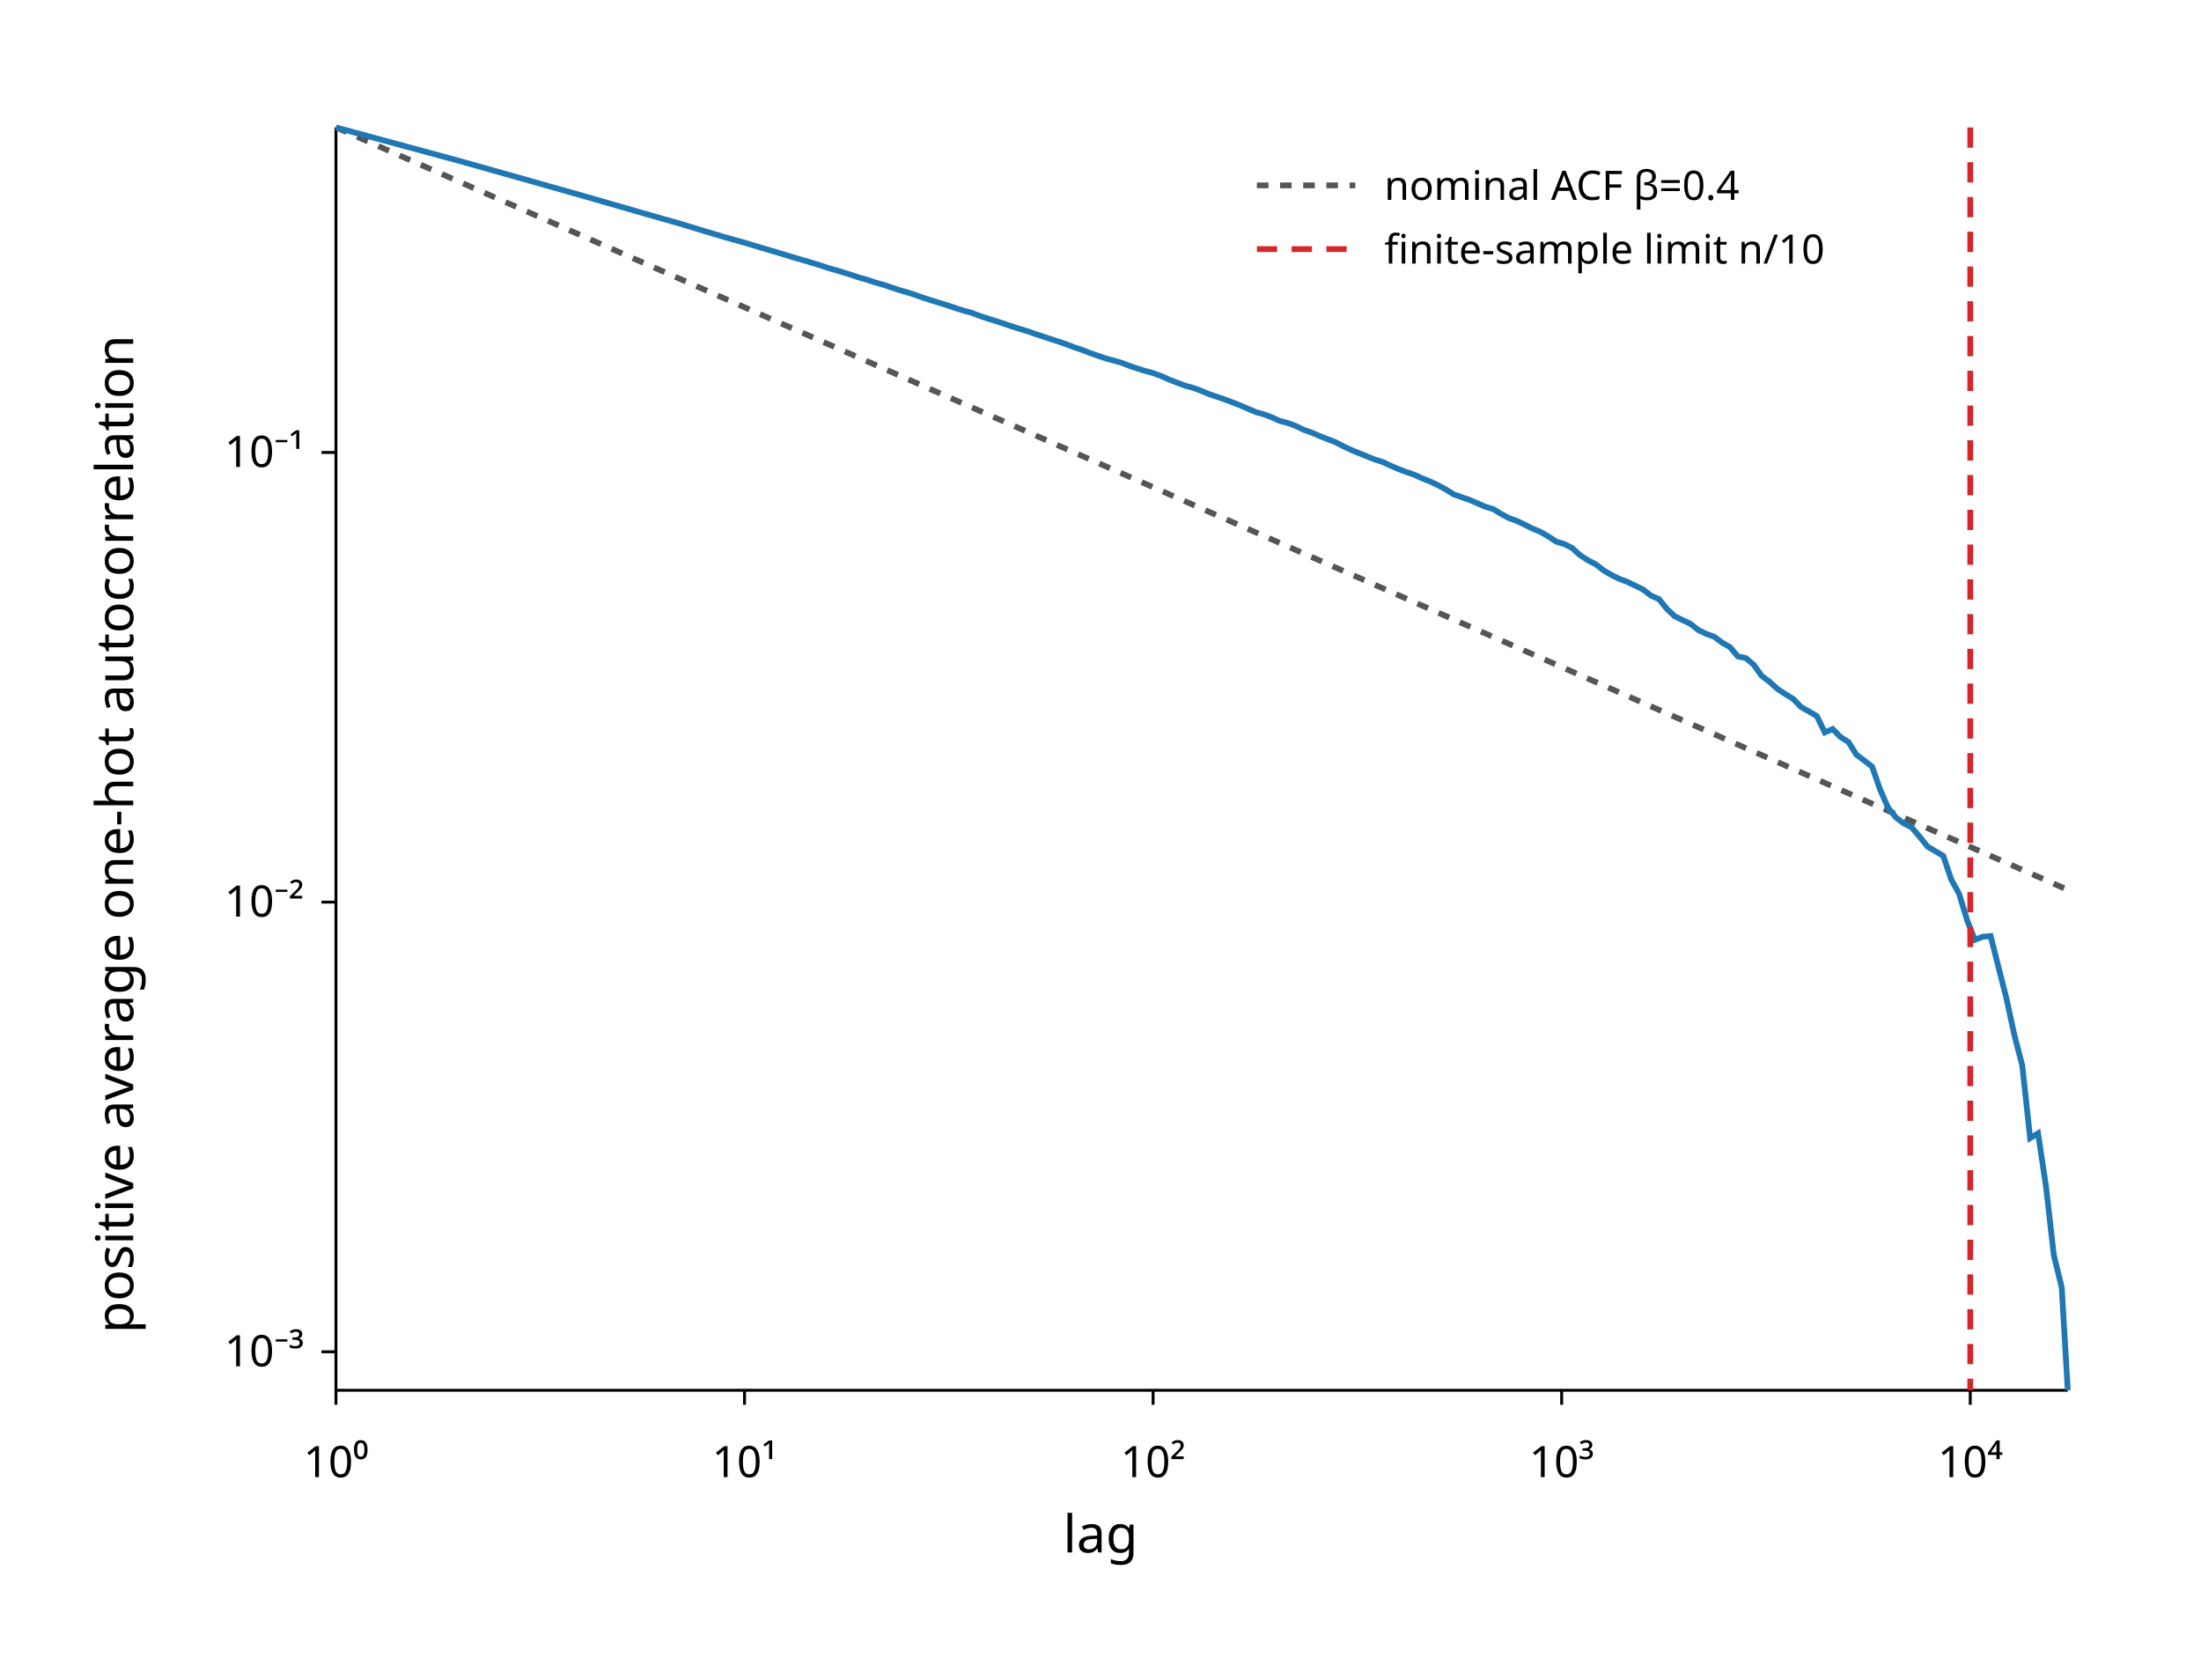
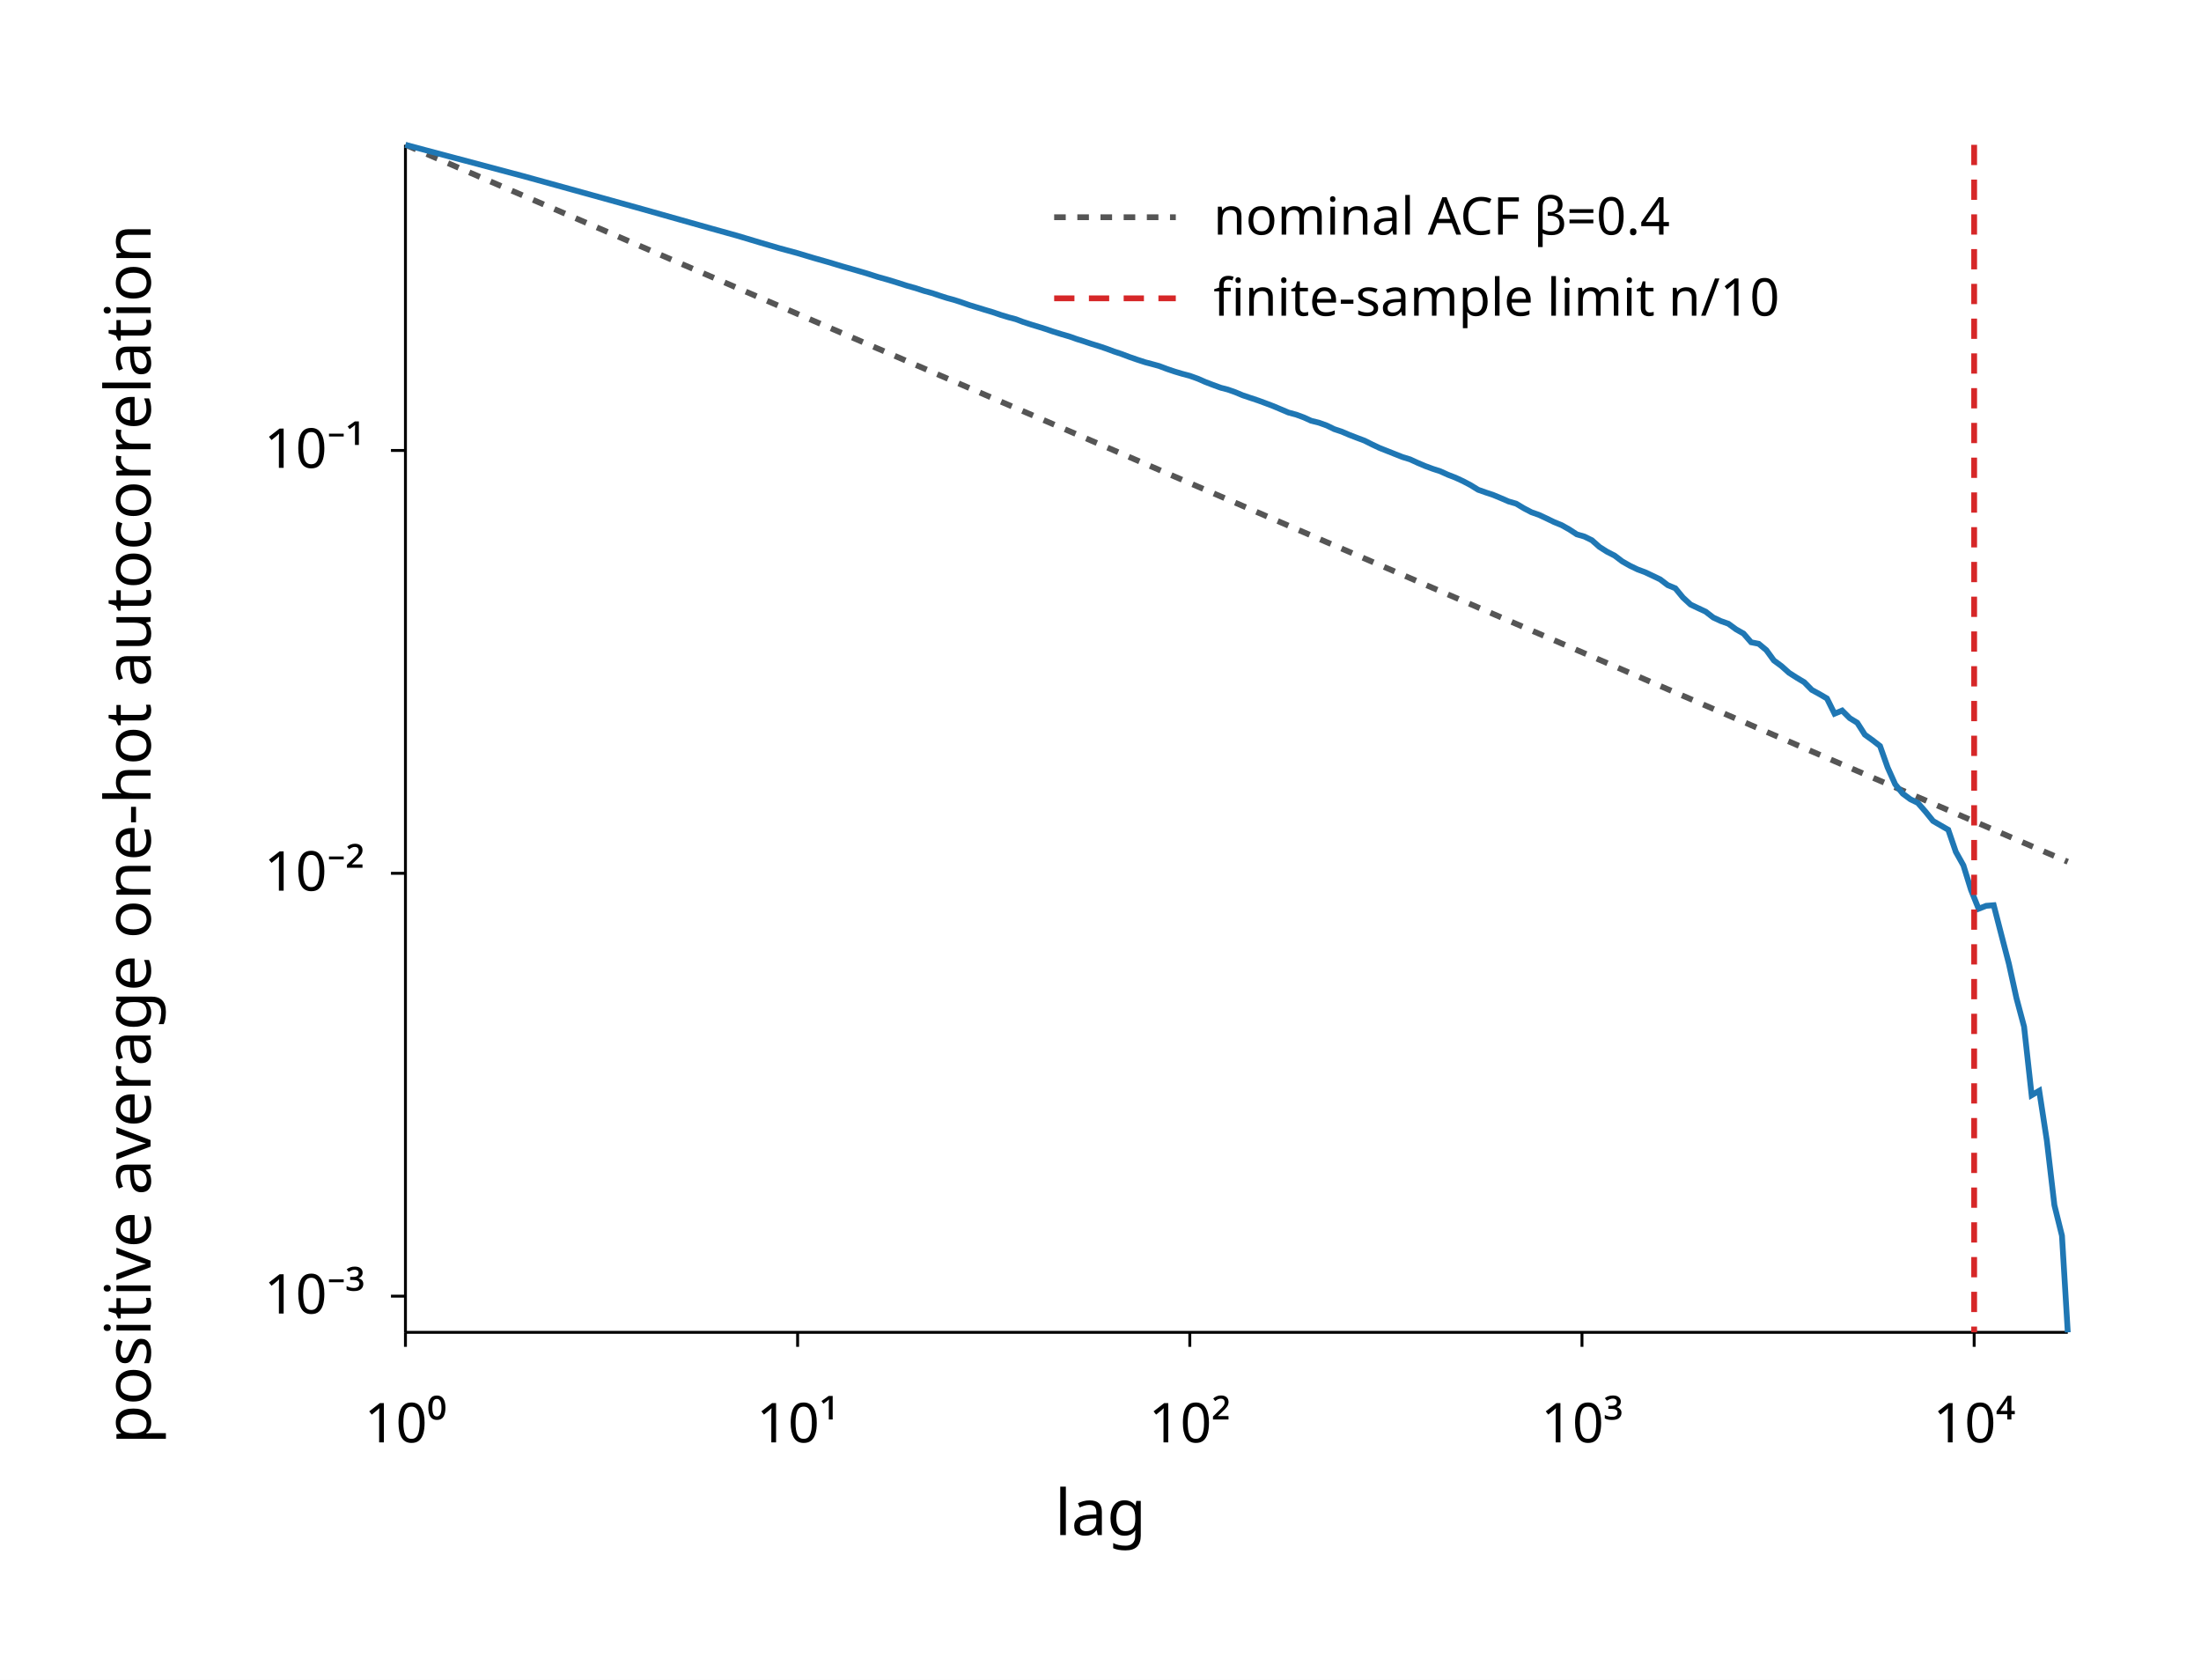
<svg xmlns="http://www.w3.org/2000/svg" width="760" height="580" viewBox="0 0 760 580">
  <rect width="100%" height="100%" fill="white" />
-   <line x1="116" y1="480" x2="714" y2="480" stroke="black" />
-   <line x1="116" y1="44" x2="116" y2="480" stroke="black" />
-   <line x1="116.0" y1="480" x2="116.0" y2="485" stroke="black" />
-   <text x="116.0" y="510" text-anchor="middle" font-family="sans-serif" font-size="15">10⁰</text>
-   <line x1="257.081" y1="480" x2="257.081" y2="485" stroke="black" />
-   <text x="257.081" y="510" text-anchor="middle" font-family="sans-serif" font-size="15">10¹</text>
-   <line x1="398.161" y1="480" x2="398.161" y2="485" stroke="black" />
-   <text x="398.161" y="510" text-anchor="middle" font-family="sans-serif" font-size="15">10²</text>
-   <line x1="539.242" y1="480" x2="539.242" y2="485" stroke="black" />
-   <text x="539.242" y="510" text-anchor="middle" font-family="sans-serif" font-size="15">10³</text>
-   <line x1="680.322" y1="480" x2="680.322" y2="485" stroke="black" />
-   <text x="680.322" y="510" text-anchor="middle" font-family="sans-serif" font-size="15">10⁴</text>
-   <line x1="111" y1="466.717" x2="116" y2="466.717" stroke="black" />
-   <text x="105" y="471.717" text-anchor="end" font-family="sans-serif" font-size="15">10⁻³</text>
-   <line x1="111" y1="311.466" x2="116" y2="311.466" stroke="black" />
-   <text x="105" y="316.466" text-anchor="end" font-family="sans-serif" font-size="15">10⁻²</text>
-   <line x1="111" y1="156.215" x2="116" y2="156.215" stroke="black" />
-   <text x="105" y="161.215" text-anchor="end" font-family="sans-serif" font-size="15">10⁻¹</text>
-   <polyline fill="none" stroke="#555555" stroke-width="2" stroke-dasharray="4 4" points="116.0,44.0 158.47,62.69 183.31,73.63 200.94,81.39 214.61,87.41 225.78,92.32 235.23,96.48 243.41,100.08 250.63,103.26 257.08,106.1 262.92,108.67 268.25,111.02 273.16,113.18 277.7,115.17 281.92,117.04 285.88,118.78 289.59,120.41 293.09,121.95 296.41,123.41 299.55,124.79 302.54,126.11 305.39,127.36 308.11,128.56 310.72,129.71 313.22,130.81 315.63,131.87 319.05,133.38 322.32,134.82 324.39,135.73 327.37,137.04 330.23,138.3 332.95,139.5 335.56,140.65 338.06,141.75 341.24,143.15 344.27,144.48 346.45,145.44 348.55,146.36 351.89,147.83 355.07,149.23 357.5,150.3 359.83,151.33 362.63,152.56 365.83,153.97 368.37,155.09 370.81,156.16 373.62,157.4 376.3,158.58 379.29,159.89 382.14,161.15 384.49,162.18 387.11,163.33 389.97,164.6 392.71,165.8 395.34,166.96 398.15,168.2 401.14,169.51 403.72,170.65 406.45,171.85 409.33,173.12 411.83,174.22 414.47,175.38 417.22,176.59 420.07,177.84 422.8,179.04 425.4,180.19 428.28,181.46 431.03,182.67 433.66,183.83 436.51,185.08 439.23,186.28 441.84,187.43 444.63,188.65 447.43,189.89 450.11,191.07 452.81,192.26 455.51,193.44 458.21,194.63 461.02,195.87 463.81,197.1 466.48,198.27 469.14,199.44 471.86,200.64 474.65,201.87 477.4,203.08 480.11,204.27 482.86,205.48 485.57,206.68 488.23,207.85 490.99,209.06 493.75,210.28 496.46,211.47 499.17,212.66 501.88,213.85 504.63,215.07 507.37,216.27 510.09,217.47 512.84,218.68 515.56,219.88 518.29,221.08 521.04,222.29 523.74,223.48 526.44,224.67 529.17,225.87 531.92,227.08 534.66,228.28 537.37,229.48 540.09,230.67 542.81,231.87 545.55,233.08 548.28,234.28 550.99,235.47 553.74,236.68 556.48,237.89 559.19,239.08 561.92,240.28 564.65,241.48 567.36,242.68 570.09,243.88 572.82,245.08 575.56,246.29 578.29,247.49 581.01,248.69 583.74,249.89 586.46,251.09 589.18,252.28 591.91,253.48 594.65,254.69 597.37,255.89 600.09,257.09 602.82,258.29 605.55,259.49 608.28,260.69 611.0,261.89 613.73,263.09 616.46,264.29 619.19,265.49 621.91,266.69 624.64,267.89 627.37,269.09 630.09,270.29 632.82,271.49 635.54,272.69 638.27,273.89 641.01,275.1 643.73,276.29 646.46,277.5 649.19,278.7 651.92,279.9 654.64,281.1 657.36,282.3 660.09,283.5 662.82,284.7 665.55,285.9 668.27,287.1 671.0,288.3 673.73,289.5 676.46,290.7 679.19,291.9 681.91,293.1 684.64,294.3 687.36,295.5 690.09,296.7 692.82,297.9 695.55,299.1 698.27,300.3 701.0,301.5 703.73,302.7 706.46,303.9 709.18,305.11 711.91,306.31 714.0,307.23" />
-   <line x1="434" y1="64" x2="468" y2="64" stroke="#555555" stroke-width="2" stroke-dasharray="4 4" />
-   <text x="478" y="69" font-family="sans-serif" font-size="14">nominal ACF β=0.4</text>
-   <polyline fill="none" stroke="#1f77b4" stroke-width="2" points="116.0,44.0 158.47,55.52 183.31,62.52 200.94,67.51 214.61,71.45 225.78,74.66 235.23,77.34 243.41,79.84 250.63,81.99 257.08,83.79 262.92,85.56 268.25,87.11 273.16,88.62 277.7,89.94 281.92,91.19 285.88,92.49 289.59,93.56 293.09,94.65 296.41,95.74 299.55,96.63 302.54,97.63 305.39,98.43 308.11,99.35 310.72,100.22 313.22,100.91 315.63,101.68 319.05,102.9 322.32,103.92 324.39,104.58 327.37,105.48 330.23,106.47 332.95,107.32 335.56,108.02 338.06,108.99 341.24,110.04 344.27,110.97 346.45,111.68 348.55,112.42 351.89,113.48 355.07,114.44 357.5,115.32 359.83,116.07 362.63,117.02 365.83,118.04 368.37,118.92 370.81,119.86 373.62,120.8 376.3,121.85 379.29,122.89 382.14,123.84 384.49,124.47 387.11,125.2 389.97,126.3 392.71,127.24 395.34,128.04 398.15,128.8 401.14,129.91 403.72,131.06 406.45,132.13 409.33,133.19 411.83,133.86 414.47,134.8 417.22,135.98 420.07,136.95 422.8,137.88 425.4,138.86 428.28,139.97 431.03,141.16 433.66,142.29 436.51,143.08 439.23,144.11 441.84,145.32 444.63,146.03 447.43,147.06 450.11,148.38 452.81,149.3 455.51,150.48 458.21,151.54 461.02,152.61 463.81,154.04 466.48,155.32 469.14,156.39 471.86,157.5 474.65,158.63 477.4,159.48 480.11,160.76 482.86,161.94 485.57,162.96 488.23,163.85 490.99,165.11 493.75,166.21 496.46,167.49 499.17,168.94 501.88,170.64 504.63,171.64 507.37,172.57 510.09,173.73 512.84,174.94 515.56,175.74 518.29,177.41 521.04,178.88 523.74,179.85 526.44,181.13 529.17,182.49 531.92,183.64 534.66,185.21 537.37,187.01 540.09,187.81 542.81,189.17 545.55,191.65 548.28,193.41 550.99,194.82 553.74,196.95 556.48,198.54 559.19,199.88 561.92,200.9 564.65,202.21 567.36,203.54 570.09,205.66 572.82,206.82 575.56,210.2 578.29,212.79 581.01,214.1 583.74,215.4 586.46,217.55 589.18,218.85 591.91,219.84 594.65,221.88 597.37,223.45 600.09,226.64 602.82,227.19 605.55,229.5 608.28,233.32 611.0,235.36 613.73,237.85 616.46,239.63 619.19,241.3 621.91,244.12 624.64,245.64 627.37,247.27 630.09,252.87 632.82,251.71 635.54,254.48 638.27,256.19 641.01,260.57 643.73,262.57 646.46,264.72 649.19,272.59 651.92,278.8 654.64,282.22 657.36,284.28 660.09,285.64 662.82,288.84 665.55,292.26 668.27,293.89 671.0,295.49 673.73,303.58 676.46,308.56 679.19,317.54 681.91,324.48 684.64,323.41 687.36,323.18 690.09,333.99 692.82,344.69 695.55,357.34 698.27,367.77 701.0,392.93 703.73,391.31 706.46,409.5 709.18,433.31 711.91,444.52 714.0,480.0" />
-   <line x1="680.32" y1="44" x2="680.32" y2="480" stroke="#d62728" stroke-width="2" stroke-dasharray="7 5" />
-   <line x1="434" y1="86" x2="468" y2="86" stroke="#d62728" stroke-width="2" stroke-dasharray="7 5" />
-   <text x="478" y="91" font-family="sans-serif" font-size="14">finite-sample limit n/10</text>
-   <text x="380.0" y="536" text-anchor="middle" font-family="sans-serif" font-size="18">lag</text>
-   <text x="46" y="288.0" transform="rotate(-90 46 288.0)" text-anchor="middle" font-family="sans-serif" font-size="18">positive average one-hot autocorrelation</text>
+   <line x1="140" y1="460" x2="714" y2="460" stroke="black" />
+   <line x1="140" y1="50" x2="140" y2="460" stroke="black" />
+   <line x1="140.0" y1="460" x2="140.0" y2="465" stroke="black" />
+   <text x="140.0" y="498" text-anchor="middle" font-family="sans-serif" font-size="19">10⁰</text>
+   <line x1="275.418" y1="460" x2="275.418" y2="465" stroke="black" />
+   <text x="275.418" y="498" text-anchor="middle" font-family="sans-serif" font-size="19">10¹</text>
+   <line x1="410.837" y1="460" x2="410.837" y2="465" stroke="black" />
+   <text x="410.837" y="498" text-anchor="middle" font-family="sans-serif" font-size="19">10²</text>
+   <line x1="546.255" y1="460" x2="546.255" y2="465" stroke="black" />
+   <text x="546.255" y="498" text-anchor="middle" font-family="sans-serif" font-size="19">10³</text>
+   <line x1="681.674" y1="460" x2="681.674" y2="465" stroke="black" />
+   <text x="681.674" y="498" text-anchor="middle" font-family="sans-serif" font-size="19">10⁴</text>
+   <line x1="135" y1="447.509" x2="140" y2="447.509" stroke="black" />
+   <text x="126" y="453.509" text-anchor="end" font-family="sans-serif" font-size="19">10⁻³</text>
+   <line x1="135" y1="301.516" x2="140" y2="301.516" stroke="black" />
+   <text x="126" y="307.516" text-anchor="end" font-family="sans-serif" font-size="19">10⁻²</text>
+   <line x1="135" y1="155.524" x2="140" y2="155.524" stroke="black" />
+   <text x="126" y="161.524" text-anchor="end" font-family="sans-serif" font-size="19">10⁻¹</text>
+   <polyline fill="none" stroke="#555555" stroke-width="2" stroke-dasharray="4 4" points="140.0,50.0 180.77,67.58 204.61,77.86 221.53,85.16 234.65,90.82 245.38,95.44 254.44,99.35 262.3,102.74 269.22,105.72 275.42,108.4 281.02,110.81 286.14,113.02 290.85,115.05 295.21,116.93 299.26,118.68 303.06,120.32 306.63,121.85 309.99,123.3 313.17,124.68 316.18,125.98 319.05,127.21 321.79,128.39 324.4,129.52 326.91,130.6 329.31,131.64 331.61,132.63 334.9,134.05 338.04,135.4 340.03,136.26 342.89,137.49 345.63,138.68 348.24,139.8 350.75,140.88 353.15,141.92 356.2,143.23 359.11,144.49 361.2,145.39 363.21,146.26 366.42,147.64 369.48,148.96 371.81,149.96 374.05,150.93 376.73,152.09 379.8,153.41 382.24,154.46 384.59,155.47 387.28,156.64 389.86,157.75 392.72,158.98 395.46,160.16 397.71,161.13 400.23,162.22 402.98,163.41 405.61,164.54 408.12,165.62 410.83,166.79 413.7,168.03 416.17,169.09 418.79,170.23 421.56,171.42 423.96,172.45 426.49,173.54 429.13,174.68 431.87,175.86 434.48,176.99 436.98,178.07 439.75,179.26 442.38,180.4 444.91,181.49 447.64,182.67 450.26,183.79 452.76,184.87 455.44,186.03 458.13,187.19 460.71,188.3 463.29,189.41 465.89,190.53 468.48,191.65 471.17,192.81 473.85,193.97 476.42,195.07 478.96,196.17 481.58,197.3 484.26,198.45 486.9,199.59 489.5,200.72 492.14,201.86 494.74,202.98 497.3,204.08 499.94,205.22 502.59,206.36 505.19,207.48 507.79,208.6 510.39,209.73 513.04,210.87 515.67,212.0 518.28,213.13 520.92,214.26 523.53,215.39 526.15,216.52 528.78,217.66 531.37,218.77 533.97,219.89 536.59,221.02 539.23,222.16 541.86,223.29 544.46,224.42 547.07,225.54 549.68,226.67 552.31,227.8 554.93,228.93 557.53,230.05 560.17,231.19 562.8,232.33 565.41,233.45 568.02,234.58 570.64,235.71 573.25,236.83 575.86,237.96 578.49,239.09 581.11,240.22 583.74,241.35 586.35,242.48 588.97,243.61 591.58,244.74 594.19,245.86 596.81,246.99 599.44,248.13 602.05,249.25 604.66,250.38 607.28,251.51 609.9,252.64 612.52,253.77 615.13,254.89 617.75,256.02 620.38,257.16 623.0,258.28 625.61,259.41 628.23,260.54 630.85,261.67 633.46,262.8 636.08,263.93 638.69,265.05 641.31,266.18 643.94,267.31 646.55,268.44 649.17,269.57 651.79,270.7 654.41,271.83 657.02,272.96 659.64,274.09 662.25,275.21 664.88,276.34 667.49,277.47 670.11,278.6 672.73,279.73 675.34,280.86 677.96,281.99 680.58,283.12 683.2,284.25 685.82,285.37 688.43,286.5 691.05,287.63 693.67,288.76 696.29,289.89 698.91,291.02 701.52,292.15 704.14,293.28 706.76,294.41 709.38,295.53 711.99,296.66 714.0,297.53" />
+   <line x1="364" y1="75" x2="406" y2="75" stroke="#555555" stroke-width="2" stroke-dasharray="4 4" />
+   <text x="419" y="81" font-family="sans-serif" font-size="18">nominal ACF β=0.4</text>
+   <polyline fill="none" stroke="#1f77b4" stroke-width="2" points="140.0,50.0 180.77,60.83 204.61,67.41 221.53,72.11 234.65,75.81 245.38,78.83 254.44,81.35 262.3,83.7 269.22,85.73 275.42,87.41 281.02,89.09 286.14,90.54 290.85,91.96 295.21,93.2 299.26,94.38 303.06,95.6 306.63,96.6 309.99,97.63 313.17,98.65 316.18,99.49 319.05,100.43 321.79,101.18 324.4,102.05 326.91,102.86 329.31,103.51 331.61,104.24 334.9,105.39 338.04,106.34 340.03,106.96 342.89,107.81 345.63,108.75 348.24,109.54 350.75,110.2 353.15,111.11 356.2,112.1 359.11,112.98 361.2,113.64 363.21,114.34 366.42,115.34 369.48,116.24 371.81,117.07 374.05,117.77 376.73,118.67 379.8,119.62 382.24,120.45 384.59,121.33 387.28,122.22 389.86,123.2 392.72,124.19 395.46,125.08 397.71,125.67 400.23,126.36 402.98,127.39 405.61,128.28 408.12,129.03 410.83,129.75 413.7,130.78 416.17,131.87 418.79,132.87 421.56,133.88 423.96,134.5 426.49,135.39 429.13,136.49 431.87,137.41 434.48,138.28 436.98,139.2 439.75,140.25 442.38,141.36 444.91,142.43 447.64,143.17 450.26,144.14 452.76,145.28 455.44,145.94 458.13,146.91 460.71,148.16 463.29,149.02 465.89,150.13 468.48,151.13 471.17,152.14 473.85,153.48 476.42,154.69 478.96,155.69 481.58,156.73 484.26,157.79 486.9,158.6 489.5,159.79 492.14,160.91 494.74,161.87 497.3,162.7 499.94,163.89 502.59,164.92 505.19,166.12 507.79,167.49 510.39,169.09 513.04,170.03 515.67,170.91 518.28,171.99 520.92,173.13 523.53,173.89 526.15,175.46 528.78,176.84 531.37,177.75 533.97,178.96 536.59,180.23 539.23,181.31 541.86,182.78 544.46,184.48 547.07,185.24 549.68,186.52 552.31,188.85 554.93,190.5 557.53,191.83 560.17,193.83 562.8,195.32 565.41,196.58 568.02,197.55 570.64,198.78 573.25,200.03 575.86,202.02 578.49,203.11 581.11,206.29 583.74,208.72 586.35,209.96 588.97,211.18 591.58,213.2 594.19,214.42 596.81,215.35 599.44,217.27 602.05,218.75 604.66,221.75 607.28,222.27 609.9,224.44 612.52,228.03 615.13,229.95 617.75,232.29 620.38,233.97 623.0,235.54 625.61,238.19 628.23,239.62 630.85,241.15 633.46,246.41 636.08,245.32 638.69,247.93 641.31,249.54 643.94,253.66 646.55,255.54 649.17,257.56 651.79,264.96 654.41,270.79 657.02,274.01 659.64,275.95 662.25,277.23 664.88,280.24 667.49,283.46 670.11,284.98 672.73,286.49 675.34,294.1 677.96,298.78 680.58,307.23 683.2,313.76 685.82,312.74 688.43,312.53 691.05,322.7 693.67,332.76 696.29,344.66 698.91,354.47 701.52,378.12 704.14,376.6 706.76,393.71 709.38,416.09 711.99,426.63 714.0,460.0" />
+   <line x1="681.67" y1="50" x2="681.67" y2="460" stroke="#d62728" stroke-width="2" stroke-dasharray="7 5" />
+   <line x1="364" y1="103" x2="406" y2="103" stroke="#d62728" stroke-width="2" stroke-dasharray="7 5" />
+   <text x="419" y="109" font-family="sans-serif" font-size="18">finite-sample limit n/10</text>
+   <text x="380.0" y="530" text-anchor="middle" font-family="sans-serif" font-size="22">lag</text>
+   <text x="52" y="288.0" transform="rotate(-90 52 288.0)" text-anchor="middle" font-family="sans-serif" font-size="22">positive average one-hot autocorrelation</text>
</svg>
